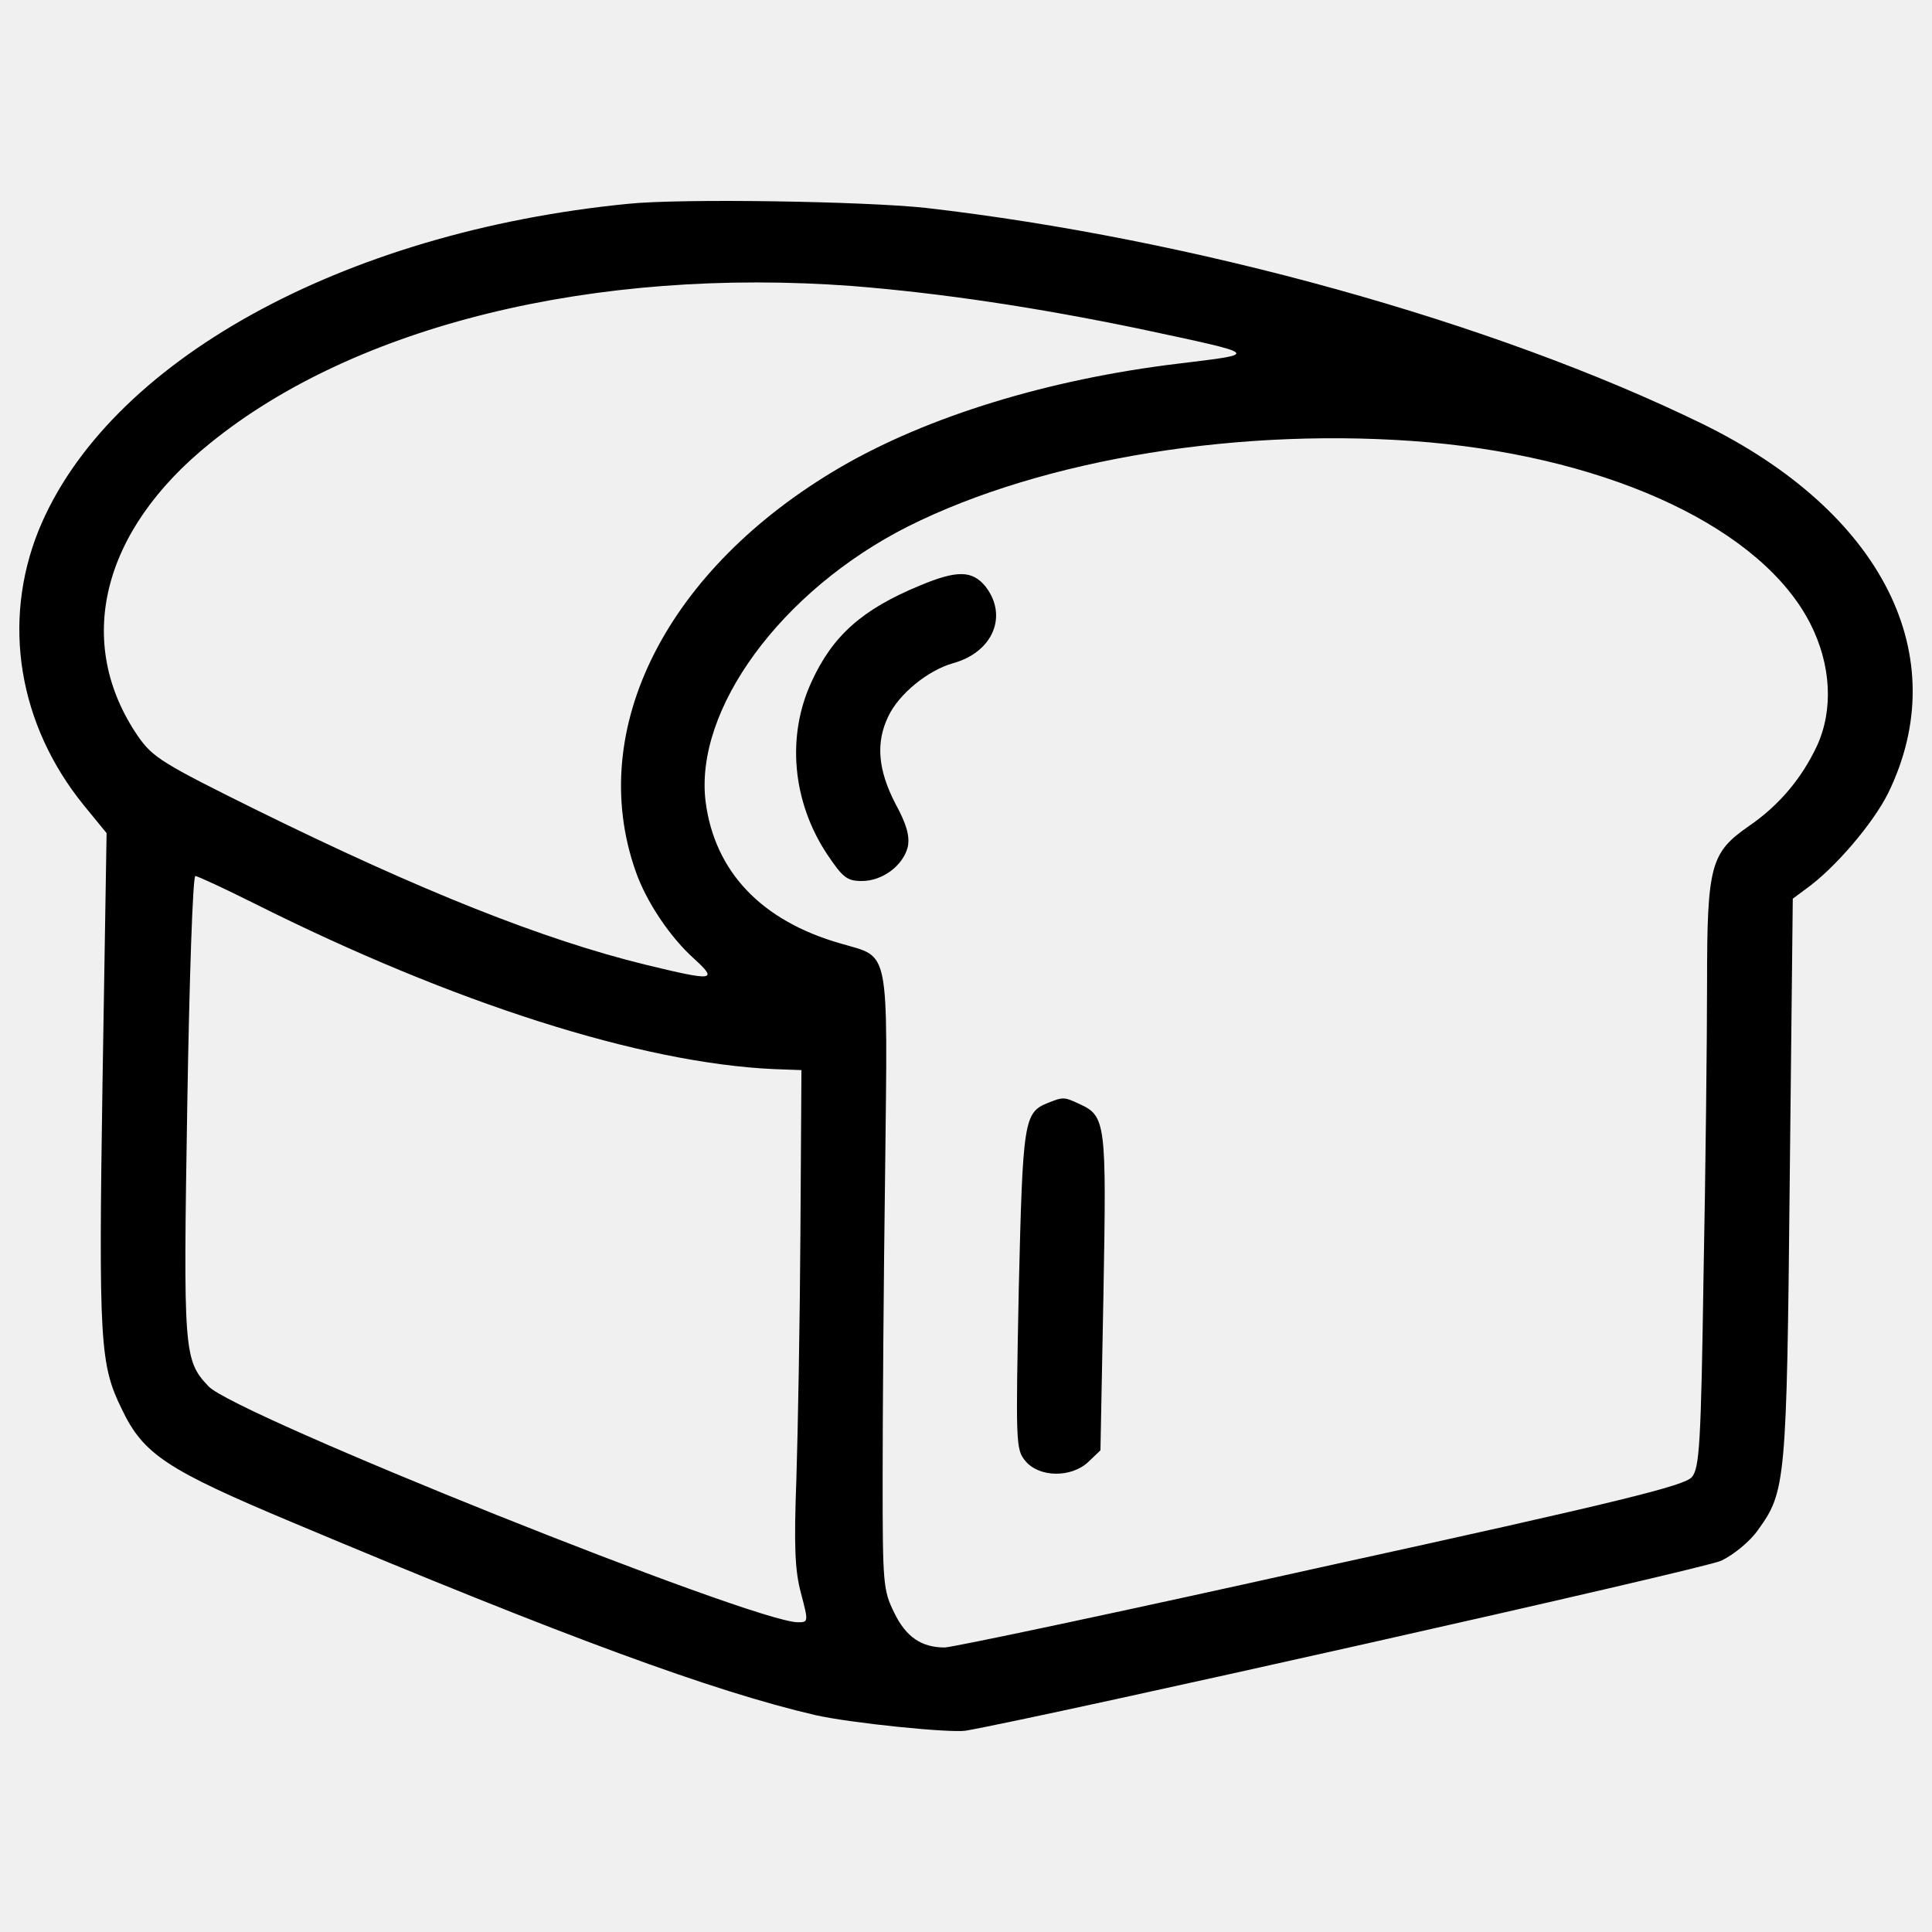
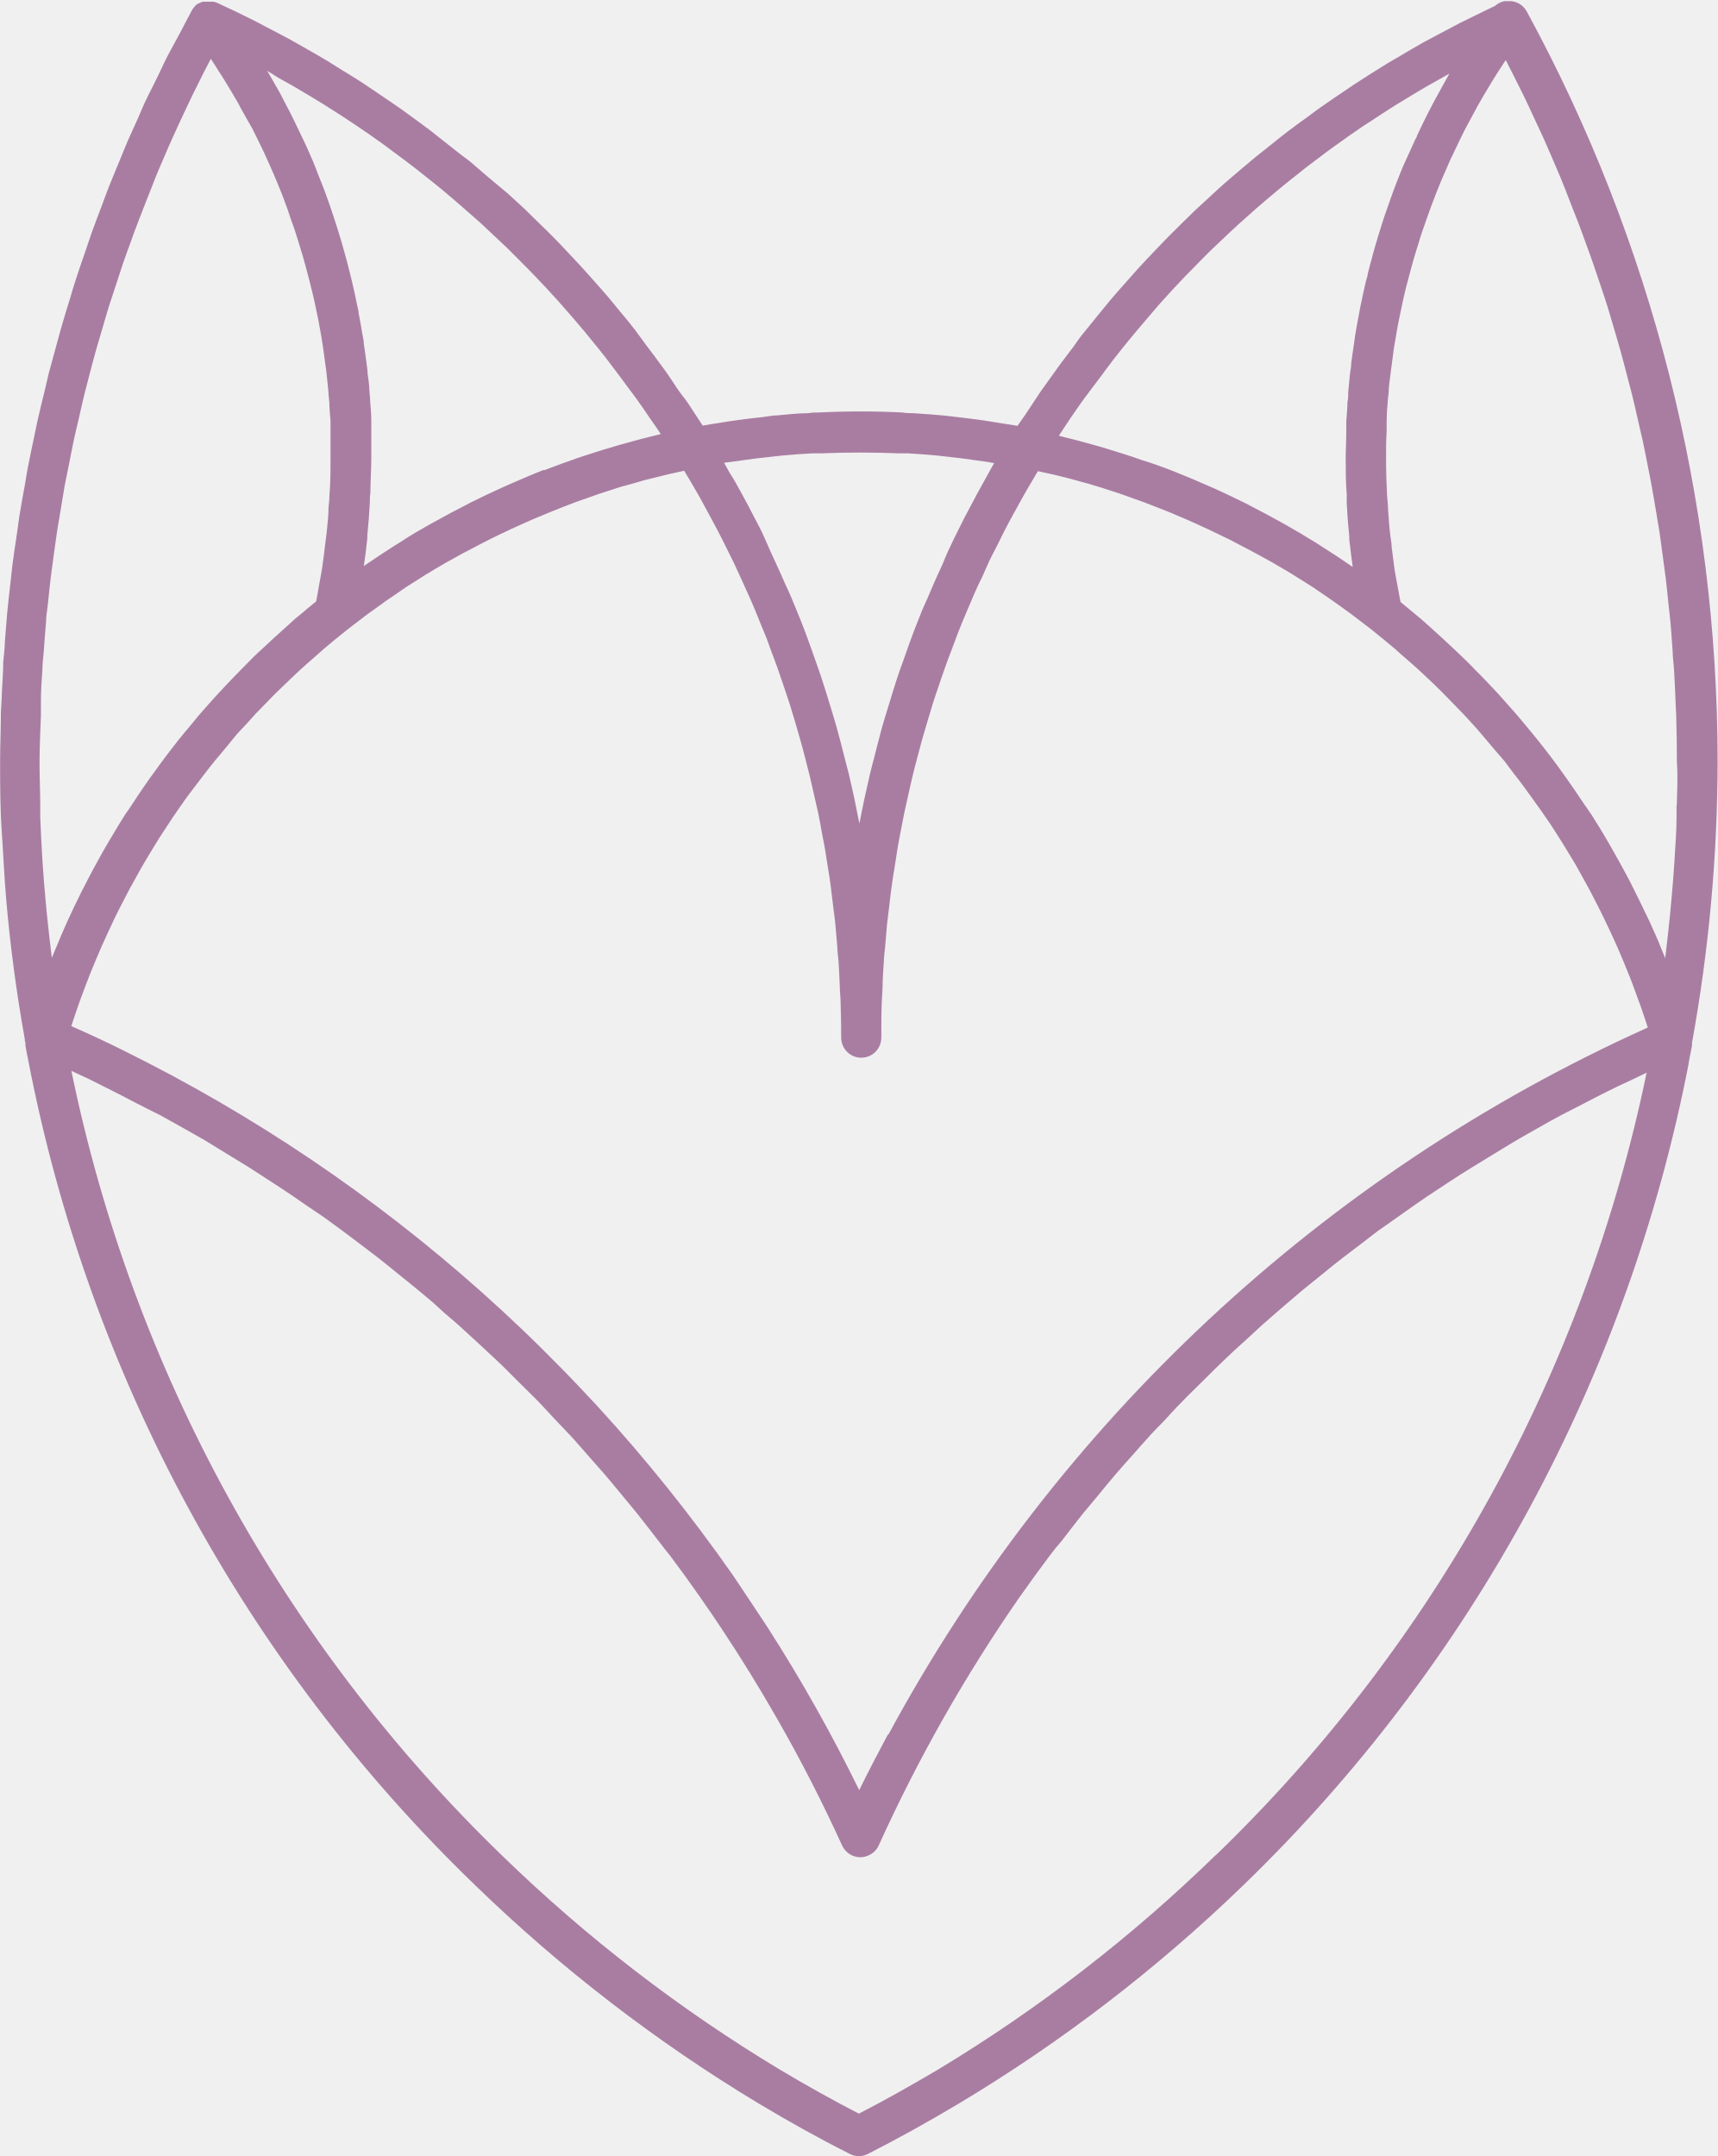
- <svg xmlns="http://www.w3.org/2000/svg" version="1.1" x="0px" y="0px" viewBox="0 0 1000 1000" enable-background="new 0 0 1000 1000" xml:space="preserve">
-   <g>
-     <g transform="translate(0,511) scale(0.1,-0.1)">
-       <path d="M3250.4,4055C1768,3908.8,554.3,3235.5,199.4,2363.7C8.9,1888.7,95,1358.9,434.3,941.3l117.4-143.5L530.8-481.1c-20.9-1362.4-13-1472,99.2-1701.7c112.2-234.9,229.7-313.2,890-589.8c1409.4-592.5,2171.5-871.7,2698.7-994.4c182.7-41.7,699.5-93.9,780.4-80.9c415,73.1,3823.5,837.8,3909.7,879.6c65.2,31.3,148.8,99.2,190.5,159.2c143.5,198.3,148.8,245.3,164.4,1819.1l15.7,1448.5l70.5,52.2c148.8,107,344.5,336.7,422.8,493.3c347.1,709.9-28.7,1456.3-963.1,1913.1C7729,3444.2,6176.2,3874.9,4790.3,4034.1C4471.8,4068,3527.1,4083.7,3250.4,4055z M4411.8,3629.6c456.7-36.5,947.4-109.6,1487.7-221.8c634.2-135.7,623.8-127.9,198.4-180.1c-673.4-80.9-1297.2-274-1746.1-535C3451.4,2168,3031.2,1338,3289.6,602c54.8-159.2,180.1-344.5,302.8-454.1c125.3-114.8,104.4-117.4-250.6-31.3c-532.4,130.5-1161.4,381-2014.9,801.3c-485.4,240.1-535,271.4-610.7,378.4c-334.1,485.4-193.1,1064.8,370.6,1519C1838.4,3426,3075.5,3728.7,4411.8,3629.6z M7397.6,2820.5c957.8-86.1,1725.2-451.5,1973.1-939.6c107-211.4,120-443.7,33.9-631.6c-78.3-167-195.8-308-352.3-415C8853.9,696,8835.7,633.4,8835.7,20c0-292.3-7.8-976.1-18.3-1516.4c-13-863.9-20.9-991.8-60-1038.7c-36.6-44.4-360.2-125.3-1920.9-467.2c-1030.9-229.7-1907.9-415-1947-415c-120,0-201,54.8-261,180.1c-57.4,114.9-60,151.4-60,694.3c0,315.8,5.2,1033.5,13,1597.3c13.1,1171.9,26.1,1096.2-229.7,1171.9c-412.4,117.4-652.5,373.2-699.5,733.4c-60,477.6,391.5,1093.6,1046.6,1425C5401,2736.9,6437.1,2904,7397.6,2820.5z M1319.1,432.4c1025.7-514.2,1999.2-824.8,2685.6-856l143.5-5.2l-5.2-835.2c-2.6-459.4-13.1-1033.5-20.9-1278.9c-13-352.3-7.8-475,23.5-592.5c39.2-148.8,39.2-151.4-15.6-151.4c-229.7,0-2915.3,1075.3-3051,1221.4C951-1929.6,948.4-1890.4,969.3-611.6C979.8,40.9,998,575.9,1011.1,575.9C1021.5,575.9,1162.5,510.7,1319.1,432.4z" />
-       <path d="M4761.5,2079.3c-297.5-122.7-451.5-258.4-561.1-498.5c-130.5-281.9-99.2-621.2,80.9-892.6c80.9-120,101.8-138.3,180.1-138.3c107,0,214,80.9,237.5,177.5c10.4,54.8-5.2,114.8-65.2,224.5c-88.7,172.3-101.8,313.2-36.5,448.9c54.8,117.4,206.2,240.1,336.7,276.7c206.2,57.4,284.5,245.3,167.1,396.7C5033,2157.6,4954.7,2160.2,4761.5,2079.3z" />
-       <path d="M5424.5-598.5c-125.3-49.6-130.5-91.3-151.4-965.7c-15.7-796-15.7-827.4,33.9-887.4c70.5-86.1,237.5-88.8,326.2-5.2l62.7,60l15.6,811.7c15.7,884.8,13,918.7-125.3,981.3C5508-567.2,5502.8-567.2,5424.5-598.5z" />
-     </g>
+ <svg xmlns="http://www.w3.org/2000/svg" width="47" height="59" viewBox="0 0 47 59" fill="none">
+   <g clip-path="url(#clip0_7_9)">
+     <path d="M47 20.843C47.001 13.668 45.204 6.608 41.777 0.312V0.312C41.77 0.299 41.761 0.286 41.752 0.274C41.685 0.171 41.586 0.095 41.47 0.057C41.431 0.043 41.391 0.035 41.35 0.031H41.209H41.169C41.144 0.036 41.12 0.042 41.096 0.05L41.053 0.069L40.99 0.101L40.949 0.129L40.908 0.161L40.378 0.419L39.948 0.63C39.748 0.734 39.55 0.841 39.352 0.945L38.957 1.156C38.737 1.279 38.524 1.405 38.308 1.534L37.994 1.717C37.68 1.909 37.367 2.108 37.053 2.312L36.868 2.438C36.621 2.602 36.376 2.769 36.134 2.939C36.018 3.021 35.905 3.106 35.792 3.191C35.604 3.327 35.419 3.459 35.233 3.601C35.108 3.695 34.986 3.796 34.863 3.894L34.361 4.294L33.985 4.609C33.828 4.741 33.671 4.877 33.514 5.012C33.358 5.148 33.267 5.239 33.141 5.352L32.693 5.765L32.326 6.124C32.184 6.266 32.04 6.405 31.899 6.55C31.758 6.695 31.661 6.798 31.541 6.924C31.422 7.051 31.265 7.214 31.131 7.362L30.785 7.753C30.654 7.901 30.522 8.049 30.393 8.2L30.058 8.61C29.932 8.761 29.807 8.925 29.684 9.07C29.562 9.215 29.468 9.35 29.371 9.492L29.013 9.965C28.91 10.11 28.806 10.254 28.699 10.402C28.593 10.551 28.47 10.717 28.361 10.888C28.251 11.058 28.16 11.187 28.063 11.338L27.843 11.653L27.388 11.581L26.936 11.508C26.701 11.474 26.463 11.445 26.224 11.417L25.82 11.37C25.544 11.344 25.265 11.325 24.985 11.307C24.888 11.307 24.791 11.307 24.694 11.288C23.931 11.25 23.166 11.25 22.404 11.288C22.306 11.288 22.212 11.288 22.118 11.307C21.836 11.307 21.554 11.341 21.271 11.367C21.136 11.367 21.002 11.398 20.87 11.414C20.628 11.439 20.387 11.467 20.145 11.502C19.994 11.521 19.831 11.549 19.693 11.571C19.555 11.593 19.38 11.618 19.229 11.647C19.157 11.534 19.082 11.423 19.009 11.313C18.937 11.203 18.812 10.998 18.696 10.856C18.58 10.714 18.47 10.541 18.357 10.368C18.244 10.195 18.147 10.072 18.043 9.927C17.94 9.782 17.808 9.612 17.689 9.454L17.375 9.026C17.253 8.868 17.127 8.711 17.002 8.566L16.66 8.15C16.531 7.999 16.4 7.851 16.268 7.703C16.136 7.555 16.033 7.435 15.913 7.306C15.794 7.177 15.64 7.016 15.506 6.871C15.371 6.726 15.264 6.613 15.142 6.49C15.019 6.367 14.856 6.206 14.712 6.068L14.339 5.702L13.893 5.293L13.495 4.962C13.344 4.83 13.181 4.7 13.034 4.568C12.886 4.436 12.77 4.344 12.639 4.253L12.155 3.872L11.757 3.557C11.591 3.431 11.421 3.311 11.255 3.188C11.089 3.065 10.985 2.99 10.847 2.895C10.709 2.801 10.499 2.656 10.323 2.539L9.916 2.265C9.734 2.145 9.546 2.032 9.36 1.919L8.959 1.667C8.764 1.55 8.567 1.44 8.369 1.326L7.977 1.103C7.758 0.983 7.535 0.869 7.315 0.753L6.973 0.573C6.638 0.403 6.296 0.239 5.951 0.082C5.916 0.067 5.881 0.055 5.844 0.047H5.8H5.728H5.665H5.587H5.562H5.546C5.512 0.057 5.479 0.072 5.449 0.091H5.427C5.39 0.115 5.356 0.144 5.326 0.176V0.176C5.319 0.184 5.313 0.192 5.308 0.202C5.286 0.224 5.268 0.25 5.254 0.277V0.277C5.148 0.473 5.047 0.674 4.941 0.873C4.834 1.071 4.734 1.257 4.627 1.452C4.52 1.648 4.436 1.843 4.341 2.038C4.247 2.234 4.138 2.448 4.028 2.668C3.918 2.889 3.858 3.05 3.774 3.239C3.689 3.428 3.576 3.67 3.482 3.888C3.388 4.105 3.338 4.244 3.262 4.423C3.165 4.656 3.068 4.889 2.974 5.126C2.911 5.283 2.855 5.441 2.795 5.604C2.698 5.863 2.597 6.118 2.506 6.376C2.45 6.534 2.4 6.691 2.346 6.849C2.255 7.114 2.161 7.375 2.077 7.643C2.023 7.807 1.976 7.958 1.926 8.137C1.845 8.399 1.763 8.66 1.688 8.922C1.644 9.073 1.603 9.237 1.562 9.379C1.485 9.656 1.41 9.933 1.336 10.21C1.299 10.358 1.267 10.503 1.233 10.651C1.161 10.938 1.092 11.225 1.026 11.515L0.941 11.921C0.878 12.236 0.812 12.523 0.756 12.822C0.728 12.973 0.706 13.121 0.681 13.269C0.627 13.559 0.574 13.852 0.527 14.142C0.505 14.287 0.486 14.435 0.467 14.58C0.423 14.876 0.376 15.172 0.339 15.468C0.317 15.66 0.298 15.85 0.276 16.042C0.248 16.294 0.216 16.549 0.194 16.801C0.173 17.053 0.154 17.317 0.132 17.576C0.132 17.765 0.1 17.951 0.088 18.14C0.088 18.414 0.063 18.688 0.05 18.962C0.05 19.135 0.031 19.309 0.025 19.482C0.025 19.929 0.003 20.38 0.003 20.827C0.003 21.457 0.003 22.103 0.047 22.742C0.091 23.382 0.116 24.003 0.173 24.655C0.285 25.927 0.454 27.188 0.678 28.435C0.678 28.463 0.678 28.492 0.696 28.545V28.615C0.721 28.753 0.747 28.895 0.775 29.027C2.434 37.634 6.704 45.514 12.999 51.587C15.356 53.873 17.965 55.881 20.776 57.573C21.572 58.049 22.407 58.518 23.254 58.943C23.331 58.983 23.415 59.003 23.502 59.003C23.588 59.003 23.673 58.983 23.749 58.943C24.537 58.543 25.352 58.093 26.24 57.563C29.058 55.875 31.674 53.866 34.035 51.578C40.295 45.52 44.546 37.672 46.209 29.103C46.209 29.103 46.209 29.103 46.209 29.081C46.241 28.924 46.269 28.766 46.3 28.612C46.299 28.599 46.299 28.586 46.3 28.574V28.536C46.762 25.998 46.996 23.423 47 20.843ZM24.295 47.467C24.025 47.971 23.762 48.478 23.511 48.988C22.762 47.454 21.924 45.966 21.002 44.53C20.688 44.051 20.374 43.585 20.06 43.113C19.489 42.296 18.893 41.5 18.272 40.725C17.651 39.95 17.006 39.198 16.337 38.469C16.001 38.107 15.662 37.748 15.314 37.395C14.966 37.042 14.618 36.695 14.26 36.355C11.396 33.624 8.177 31.293 4.693 29.424C4.256 29.191 3.816 28.964 3.372 28.744C2.929 28.523 2.48 28.313 2.026 28.114L1.992 28.098L1.951 28.079C1.973 28.016 1.992 27.953 2.014 27.887L2.146 27.503C2.196 27.358 2.249 27.216 2.302 27.077C2.356 26.939 2.397 26.822 2.447 26.696C2.497 26.57 2.56 26.416 2.619 26.277C2.679 26.139 2.723 26.028 2.779 25.902C2.836 25.776 2.902 25.631 2.964 25.496C3.027 25.36 3.077 25.25 3.137 25.127C3.196 25.004 3.269 24.86 3.338 24.727L3.526 24.365C3.595 24.236 3.667 24.107 3.739 23.977C3.811 23.848 3.871 23.738 3.94 23.621C4.009 23.505 4.094 23.366 4.169 23.24L4.382 22.894L4.627 22.522C4.702 22.409 4.774 22.295 4.853 22.185L5.11 21.819L5.348 21.504C5.436 21.385 5.53 21.268 5.621 21.148C5.712 21.029 5.784 20.937 5.869 20.833C5.954 20.729 6.064 20.6 6.161 20.484C6.258 20.367 6.33 20.279 6.418 20.169C6.506 20.058 6.625 19.939 6.732 19.825C6.838 19.712 6.904 19.63 6.992 19.535L7.325 19.195C7.412 19.104 7.5 19.012 7.591 18.924C7.682 18.836 7.833 18.691 7.955 18.575C8.077 18.458 8.125 18.411 8.212 18.332C8.354 18.203 8.495 18.08 8.639 17.954L8.859 17.759C9.078 17.573 9.301 17.39 9.53 17.21L10.047 16.814L10.229 16.684L10.578 16.432L10.797 16.284L11.111 16.067L11.349 15.916L11.663 15.717L11.914 15.566L12.228 15.383L12.491 15.238C12.591 15.182 12.695 15.122 12.805 15.068C12.915 15.015 12.984 14.974 13.075 14.926L13.388 14.766L13.664 14.63L13.978 14.482L14.26 14.353L14.574 14.214L14.859 14.095L15.173 13.966L15.462 13.852L15.775 13.732L16.07 13.629L16.384 13.518L16.682 13.421L16.996 13.32L17.309 13.235L17.623 13.143L17.937 13.065L18.269 12.983L18.583 12.913L18.721 12.882L18.897 13.175L19.144 13.603C19.232 13.761 19.317 13.918 19.402 14.076C19.486 14.233 19.558 14.366 19.634 14.511C19.709 14.655 19.797 14.826 19.878 14.993L20.095 15.431L20.321 15.925C20.387 16.07 20.456 16.218 20.521 16.366C20.587 16.514 20.663 16.7 20.732 16.867C20.801 17.034 20.854 17.182 20.914 17.314C20.973 17.447 21.045 17.655 21.108 17.828C21.171 18.001 21.221 18.124 21.274 18.275C21.328 18.427 21.394 18.625 21.453 18.798L21.604 19.249L21.764 19.778C21.808 19.929 21.855 20.093 21.895 20.232C21.936 20.37 21.993 20.594 22.04 20.773C22.087 20.953 22.121 21.088 22.156 21.227C22.19 21.366 22.241 21.593 22.281 21.775C22.322 21.958 22.354 22.09 22.385 22.229C22.416 22.368 22.457 22.604 22.491 22.793C22.526 22.982 22.551 23.089 22.576 23.24C22.601 23.391 22.636 23.625 22.667 23.814C22.698 24.003 22.714 24.11 22.733 24.261C22.752 24.412 22.783 24.652 22.805 24.85C22.824 24.995 22.843 25.14 22.858 25.285C22.877 25.493 22.893 25.704 22.912 25.915C22.912 26.05 22.937 26.183 22.946 26.318C22.962 26.551 22.971 26.784 22.981 27.017C22.981 27.128 22.997 27.241 23 27.355C23.012 27.701 23.018 28.048 23.018 28.394C23.018 28.54 23.076 28.681 23.179 28.784C23.282 28.887 23.422 28.945 23.567 28.945C23.713 28.945 23.853 28.887 23.956 28.784C24.059 28.681 24.116 28.54 24.116 28.394C24.116 28.048 24.116 27.701 24.132 27.358L24.151 27.014C24.151 26.781 24.17 26.551 24.185 26.321C24.185 26.186 24.21 26.05 24.22 25.915C24.239 25.707 24.254 25.499 24.273 25.285C24.289 25.14 24.308 24.995 24.327 24.847C24.349 24.652 24.37 24.456 24.399 24.261C24.427 24.066 24.443 23.946 24.468 23.807C24.493 23.669 24.524 23.432 24.556 23.243C24.587 23.054 24.612 22.928 24.64 22.783C24.669 22.639 24.709 22.415 24.747 22.235C24.785 22.056 24.816 21.92 24.85 21.772C24.885 21.624 24.929 21.41 24.973 21.23C25.017 21.051 25.051 20.915 25.092 20.767C25.133 20.619 25.183 20.414 25.233 20.238C25.283 20.061 25.324 19.923 25.368 19.778C25.412 19.633 25.471 19.428 25.525 19.255C25.578 19.082 25.628 18.94 25.679 18.795C25.729 18.65 25.791 18.455 25.854 18.285C25.917 18.115 25.964 17.97 26.024 17.825C26.083 17.68 26.146 17.491 26.212 17.324C26.278 17.157 26.337 17.009 26.397 16.87C26.456 16.732 26.535 16.539 26.607 16.376C26.679 16.212 26.739 16.061 26.808 15.928C26.877 15.796 26.955 15.613 27.031 15.44C27.106 15.267 27.175 15.147 27.25 14.999C27.325 14.851 27.407 14.684 27.489 14.52C27.57 14.356 27.642 14.23 27.721 14.085C27.799 13.94 27.893 13.77 27.981 13.613C28.069 13.455 28.144 13.329 28.229 13.184L28.401 12.894L28.536 12.923L28.85 12.992L29.183 13.074L29.474 13.153L29.807 13.244L30.099 13.332L30.412 13.433L30.701 13.528L31.014 13.641L31.3 13.742L31.614 13.865L31.896 13.975C32.002 14.016 32.109 14.06 32.21 14.107L32.489 14.224L32.802 14.366L33.078 14.492L33.392 14.643L33.659 14.772L33.972 14.936L34.236 15.075C34.34 15.128 34.44 15.188 34.55 15.245L34.81 15.389L35.124 15.572C35.208 15.623 35.293 15.67 35.375 15.723L35.688 15.919L35.927 16.07L36.24 16.284C36.313 16.335 36.388 16.382 36.46 16.435L36.808 16.684L36.987 16.814L37.498 17.204C37.724 17.384 37.95 17.57 38.17 17.755L38.383 17.945C38.53 18.07 38.678 18.2 38.819 18.329C38.904 18.404 38.982 18.486 39.067 18.562C39.151 18.637 39.321 18.801 39.443 18.924C39.566 19.047 39.613 19.098 39.697 19.183C39.782 19.268 39.929 19.419 40.042 19.538C40.155 19.658 40.212 19.724 40.297 19.816C40.381 19.907 40.513 20.055 40.61 20.175L40.858 20.468L41.172 20.833L41.407 21.148C41.504 21.271 41.601 21.394 41.692 21.52C41.783 21.646 41.846 21.731 41.921 21.835L42.191 22.213L42.408 22.528C42.492 22.657 42.577 22.783 42.658 22.916C42.74 23.048 42.8 23.139 42.866 23.25L43.104 23.643L43.298 23.99L43.518 24.393C43.581 24.51 43.64 24.626 43.7 24.746C43.76 24.866 43.838 25.017 43.904 25.156C43.97 25.294 44.02 25.398 44.076 25.518L44.265 25.934C44.318 26.057 44.371 26.183 44.422 26.305C44.472 26.428 44.538 26.586 44.594 26.728C44.651 26.869 44.691 26.98 44.738 27.109C44.785 27.238 44.842 27.392 44.895 27.537L45.027 27.925L45.09 28.12L45.039 28.142C36.211 32.128 28.929 38.915 24.314 47.46L24.295 47.467ZM1.12 19.576C1.12 19.438 1.12 19.299 1.12 19.16C1.12 18.877 1.142 18.593 1.161 18.31C1.161 18.146 1.186 17.995 1.198 17.818C1.217 17.563 1.233 17.305 1.258 17.05C1.258 16.873 1.292 16.7 1.311 16.527C1.336 16.281 1.361 16.035 1.39 15.793C1.412 15.613 1.44 15.434 1.462 15.254C1.496 15.018 1.525 14.778 1.562 14.539C1.59 14.359 1.622 14.18 1.653 13.997C1.691 13.764 1.728 13.531 1.769 13.294C1.804 13.112 1.841 12.932 1.879 12.749C1.917 12.567 1.967 12.286 2.017 12.056C2.055 11.877 2.099 11.694 2.143 11.511C2.186 11.329 2.243 11.058 2.299 10.831C2.356 10.604 2.393 10.466 2.44 10.283C2.488 10.1 2.557 9.832 2.619 9.612C2.682 9.391 2.726 9.246 2.779 9.064C2.833 8.881 2.908 8.623 2.974 8.402L3.153 7.857C3.222 7.64 3.294 7.422 3.366 7.208C3.438 6.994 3.498 6.843 3.563 6.66C3.629 6.477 3.714 6.235 3.796 6.03C3.877 5.825 3.937 5.664 4.009 5.482C4.081 5.299 4.172 5.066 4.257 4.852C4.341 4.637 4.414 4.486 4.489 4.303C4.564 4.121 4.665 3.897 4.756 3.695C4.846 3.494 4.922 3.333 5.006 3.154C5.091 2.974 5.192 2.753 5.289 2.558C5.386 2.363 5.468 2.196 5.559 2.016C5.65 1.837 5.697 1.745 5.769 1.61C5.857 1.742 5.941 1.878 6.026 2.013C6.067 2.073 6.108 2.136 6.145 2.199C6.277 2.413 6.406 2.631 6.531 2.848L6.587 2.958C6.691 3.141 6.791 3.327 6.901 3.513C6.942 3.588 6.976 3.667 7.017 3.746C7.089 3.894 7.162 4.039 7.231 4.187C7.274 4.278 7.312 4.366 7.353 4.458C7.416 4.596 7.475 4.735 7.535 4.874C7.594 5.012 7.613 5.069 7.654 5.163C7.695 5.258 7.761 5.434 7.811 5.57C7.861 5.705 7.886 5.771 7.921 5.885C7.955 5.998 8.018 6.153 8.062 6.288C8.106 6.424 8.128 6.496 8.162 6.603L8.285 7.006C8.316 7.11 8.344 7.217 8.372 7.321C8.401 7.425 8.444 7.592 8.479 7.728C8.514 7.863 8.532 7.942 8.557 8.043C8.583 8.144 8.62 8.32 8.648 8.456L8.714 8.771L8.79 9.193C8.805 9.3 8.824 9.407 8.84 9.508C8.855 9.609 8.881 9.798 8.899 9.943C8.918 10.088 8.931 10.15 8.94 10.258C8.95 10.365 8.972 10.573 8.987 10.714C8.987 10.812 9.006 10.913 9.012 11.014C9.012 11.181 9.034 11.351 9.044 11.521C9.044 11.606 9.044 11.688 9.044 11.773C9.044 12.028 9.044 12.283 9.044 12.538C9.044 12.876 9.044 13.216 9.015 13.553C9.015 13.666 9 13.777 8.99 13.887C8.99 14.114 8.962 14.337 8.94 14.561C8.924 14.696 8.906 14.829 8.89 14.961C8.865 15.163 8.843 15.364 8.812 15.563C8.79 15.704 8.761 15.843 8.736 15.985C8.711 16.127 8.683 16.3 8.652 16.457C8.504 16.574 8.363 16.694 8.222 16.814L8.081 16.93C7.872 17.117 7.662 17.306 7.453 17.497L7.284 17.655C7.133 17.796 6.97 17.938 6.835 18.083L6.616 18.304C6.487 18.433 6.362 18.565 6.236 18.697L6.013 18.934C5.891 19.066 5.769 19.201 5.65 19.337L5.442 19.573C5.314 19.724 5.188 19.888 5.06 20.033C5.01 20.099 4.956 20.162 4.903 20.225C4.727 20.446 4.558 20.666 4.392 20.893L4.304 21.016C4.166 21.202 4.031 21.391 3.902 21.58L3.739 21.823C3.636 21.977 3.535 22.138 3.425 22.289L3.256 22.56C3.162 22.714 3.071 22.875 2.98 23.023L2.82 23.297C2.726 23.464 2.635 23.631 2.544 23.798C2.5 23.88 2.456 23.962 2.415 24.044C2.29 24.28 2.171 24.519 2.055 24.762L2.036 24.8C1.913 25.055 1.797 25.313 1.685 25.572L1.584 25.817C1.528 25.95 1.471 26.079 1.418 26.211C1.368 25.814 1.324 25.417 1.283 25.02L1.255 24.724C1.22 24.337 1.186 23.946 1.161 23.552V23.549C1.136 23.149 1.117 22.752 1.101 22.352V22.056C1.101 21.656 1.082 21.256 1.082 20.855C1.082 20.455 1.104 19.998 1.12 19.576ZM7.645 2.145L7.98 2.331C8.178 2.445 8.372 2.564 8.57 2.681L8.843 2.848C9.412 3.201 9.967 3.572 10.509 3.963L10.753 4.146C10.941 4.281 11.127 4.423 11.312 4.565C11.409 4.637 11.506 4.716 11.6 4.792C11.77 4.924 11.933 5.056 12.099 5.192L12.394 5.441C12.554 5.576 12.707 5.715 12.867 5.853L13.153 6.105L13.633 6.556L13.884 6.792C14.069 6.975 14.251 7.158 14.433 7.343L14.59 7.504C14.822 7.744 15.051 7.989 15.277 8.241L15.418 8.402C15.59 8.597 15.763 8.796 15.932 8.997C16.011 9.089 16.083 9.18 16.158 9.272C16.296 9.438 16.434 9.609 16.569 9.782L16.808 10.097C16.933 10.264 17.058 10.428 17.181 10.598L17.416 10.913C17.538 11.083 17.657 11.256 17.774 11.43C17.846 11.537 17.921 11.644 17.993 11.745C18.021 11.789 18.05 11.833 18.081 11.877L17.987 11.902C17.695 11.971 17.407 12.047 17.118 12.129L16.949 12.176C16.635 12.268 16.321 12.362 16.008 12.466L15.81 12.532C15.507 12.637 15.206 12.747 14.906 12.863H14.869C14.555 12.986 14.257 13.115 13.956 13.247L13.758 13.335C13.463 13.468 13.169 13.606 12.88 13.751L12.742 13.824C12.475 13.959 12.212 14.101 11.951 14.246L11.804 14.325C11.522 14.485 11.246 14.64 10.97 14.826L10.791 14.936C10.512 15.115 10.232 15.298 9.956 15.49C9.994 15.238 10.025 14.986 10.051 14.731C10.051 14.706 10.051 14.681 10.051 14.652C10.082 14.356 10.104 14.057 10.12 13.755C10.12 13.673 10.12 13.588 10.135 13.502C10.135 13.187 10.16 12.854 10.16 12.529C10.16 12.268 10.16 12.009 10.16 11.751C10.16 11.669 10.16 11.584 10.16 11.502C10.16 11.325 10.142 11.149 10.129 10.976C10.129 10.878 10.113 10.784 10.107 10.686C10.107 10.522 10.076 10.371 10.057 10.198C10.057 10.1 10.035 10.002 10.025 9.908C10.004 9.741 9.982 9.574 9.956 9.41C9.956 9.322 9.931 9.231 9.916 9.142C9.884 8.947 9.85 8.752 9.812 8.56C9.812 8.503 9.793 8.446 9.781 8.389C9.731 8.137 9.677 7.892 9.618 7.646C9.602 7.58 9.586 7.514 9.568 7.447C9.524 7.268 9.477 7.085 9.426 6.906L9.351 6.641C9.304 6.483 9.257 6.326 9.207 6.172C9.179 6.077 9.147 5.986 9.116 5.891C9.066 5.74 9.012 5.576 8.959 5.434C8.928 5.346 8.896 5.258 8.862 5.167C8.799 5.003 8.733 4.852 8.667 4.675L8.583 4.458C8.482 4.225 8.382 3.991 8.269 3.762L8.231 3.68C8.134 3.478 8.037 3.276 7.936 3.075C7.896 2.999 7.855 2.924 7.817 2.848C7.739 2.697 7.657 2.533 7.576 2.397L7.431 2.145L7.312 1.937L7.645 2.145ZM20.051 12.633L20.393 12.586C20.634 12.551 20.876 12.523 21.117 12.498L21.431 12.463C21.701 12.438 21.968 12.419 22.234 12.406H22.479C23.185 12.375 23.894 12.378 24.599 12.406H24.85C25.114 12.422 25.377 12.441 25.641 12.466L25.955 12.501C26.193 12.526 26.431 12.557 26.67 12.592L27.012 12.639L27.203 12.674C27.147 12.768 27.096 12.866 27.043 12.961C26.943 13.14 26.842 13.32 26.745 13.499C26.648 13.679 26.504 13.953 26.384 14.18L26.111 14.728C25.998 14.958 25.889 15.191 25.798 15.427C25.713 15.61 25.628 15.793 25.547 15.979C25.446 16.218 25.346 16.457 25.233 16.7C25.161 16.886 25.086 17.069 25.014 17.255C24.919 17.503 24.832 17.752 24.744 18.004C24.678 18.184 24.612 18.367 24.552 18.549C24.465 18.811 24.386 19.079 24.305 19.343C24.251 19.517 24.198 19.687 24.148 19.86C24.066 20.156 23.991 20.455 23.916 20.751C23.878 20.899 23.837 21.044 23.803 21.192C23.699 21.637 23.602 22.087 23.517 22.538C23.429 22.084 23.335 21.637 23.229 21.189C23.194 21.044 23.153 20.896 23.116 20.751C23.04 20.452 22.965 20.153 22.881 19.857C22.833 19.683 22.777 19.513 22.727 19.343C22.645 19.075 22.564 18.808 22.476 18.543C22.416 18.36 22.35 18.181 22.288 18.001C22.2 17.749 22.109 17.497 22.015 17.245C21.946 17.062 21.87 16.88 21.795 16.694C21.698 16.451 21.598 16.212 21.481 15.969C21.403 15.787 21.318 15.601 21.234 15.418C21.127 15.185 21.017 14.948 20.92 14.719C20.823 14.489 20.738 14.353 20.647 14.17C20.531 13.94 20.409 13.713 20.286 13.49C20.164 13.266 20.089 13.128 19.973 12.951C19.919 12.857 19.869 12.759 19.813 12.664L20.051 12.633ZM29.289 11.448C29.408 11.275 29.524 11.105 29.647 10.935L29.882 10.62C30.004 10.453 30.127 10.305 30.252 10.125L30.491 9.81C30.625 9.637 30.764 9.467 30.901 9.297L31.124 9.029C31.3 8.819 31.479 8.609 31.661 8.399L31.777 8.267C31.999 8.018 32.225 7.775 32.457 7.533C32.517 7.47 32.583 7.406 32.646 7.343C32.815 7.167 32.987 6.994 33.16 6.824L33.42 6.578C33.574 6.43 33.734 6.282 33.891 6.137L34.173 5.885C34.33 5.743 34.487 5.608 34.647 5.472L34.939 5.226C35.105 5.088 35.271 4.952 35.441 4.82L35.717 4.6L36.309 4.152L36.517 4.001C36.786 3.806 37.059 3.613 37.335 3.428L37.489 3.33C37.715 3.179 37.944 3.031 38.173 2.886L38.468 2.706C38.656 2.593 38.841 2.479 39.032 2.369L39.368 2.18L39.66 2.016L39.55 2.215C39.503 2.3 39.453 2.385 39.409 2.47C39.327 2.615 39.249 2.763 39.17 2.911L39.048 3.147C38.954 3.333 38.866 3.522 38.775 3.711C38.775 3.749 38.737 3.79 38.719 3.831C38.615 4.061 38.515 4.291 38.405 4.524L38.32 4.729C38.254 4.896 38.188 5.063 38.126 5.23L38.032 5.494L37.872 5.951C37.843 6.046 37.812 6.137 37.784 6.228C37.734 6.383 37.687 6.543 37.643 6.695C37.618 6.783 37.589 6.871 37.567 6.962C37.517 7.139 37.473 7.318 37.426 7.495C37.426 7.564 37.392 7.63 37.376 7.696C37.32 7.942 37.266 8.188 37.216 8.437L37.188 8.594C37.15 8.79 37.112 8.988 37.081 9.186L37.044 9.451C37.018 9.615 36.996 9.782 36.974 9.949C36.974 10.043 36.953 10.141 36.94 10.236L36.893 10.724C36.893 10.818 36.893 10.913 36.871 11.011C36.871 11.184 36.849 11.36 36.84 11.534C36.84 11.615 36.84 11.697 36.84 11.782C36.84 12.037 36.824 12.296 36.824 12.554C36.824 12.869 36.824 13.203 36.852 13.528C36.852 13.613 36.852 13.698 36.852 13.78C36.868 14.095 36.89 14.381 36.921 14.681C36.921 14.706 36.921 14.731 36.921 14.756C36.949 15.008 36.981 15.264 37.015 15.515C36.745 15.326 36.473 15.147 36.197 14.974L36.021 14.86C35.748 14.69 35.469 14.523 35.19 14.366L35.042 14.284C34.782 14.139 34.522 13.997 34.258 13.865L34.123 13.792C33.834 13.647 33.543 13.512 33.251 13.376L33.053 13.291C32.755 13.159 32.451 13.03 32.147 12.91L32.109 12.894C31.811 12.778 31.513 12.671 31.212 12.579L31.018 12.51C30.704 12.409 30.406 12.312 30.099 12.223L29.929 12.176C29.644 12.094 29.358 12.019 29.07 11.949L28.975 11.924C29.004 11.88 29.032 11.833 29.063 11.789L29.289 11.448ZM45.877 22.043V22.342C45.877 22.736 45.846 23.13 45.821 23.521C45.821 23.521 45.821 23.536 45.821 23.543C45.795 23.943 45.764 24.343 45.726 24.74L45.698 25.036C45.66 25.42 45.617 25.805 45.57 26.189C45.57 26.189 45.57 26.214 45.57 26.227C45.523 26.107 45.469 25.987 45.422 25.868C45.375 25.748 45.35 25.691 45.312 25.606C45.212 25.379 45.112 25.152 44.999 24.932L44.952 24.831C44.829 24.576 44.704 24.324 44.575 24.072L44.453 23.845C44.359 23.672 44.265 23.498 44.167 23.328C44.117 23.237 44.064 23.146 44.011 23.054C43.92 22.9 43.829 22.739 43.734 22.591C43.678 22.5 43.618 22.409 43.562 22.314L43.248 21.857L43.079 21.605C42.957 21.426 42.831 21.252 42.706 21.076L42.59 20.915C42.423 20.688 42.251 20.468 42.075 20.247L41.928 20.068C41.799 19.907 41.667 19.753 41.535 19.595L41.328 19.359C41.209 19.224 41.09 19.088 40.968 18.956L40.742 18.716C40.62 18.584 40.491 18.455 40.362 18.326C40.29 18.25 40.218 18.174 40.143 18.102C39.995 17.957 39.848 17.818 39.697 17.677L39.522 17.513C39.312 17.32 39.103 17.131 38.894 16.946L38.759 16.835L38.323 16.473C38.292 16.316 38.264 16.158 38.236 16.001C38.207 15.843 38.182 15.72 38.16 15.579C38.132 15.38 38.107 15.178 38.082 14.977C38.082 14.845 38.047 14.712 38.035 14.577C38.01 14.353 37.997 14.129 37.981 13.902C37.981 13.792 37.963 13.679 37.956 13.569C37.938 13.232 37.928 12.891 37.928 12.554C37.928 12.299 37.928 12.044 37.944 11.792C37.944 11.707 37.944 11.625 37.944 11.543C37.944 11.373 37.953 11.203 37.972 11.033C37.972 10.935 37.991 10.834 38 10.736C38 10.585 38.025 10.421 38.044 10.283C38.063 10.144 38.069 10.072 38.085 9.968C38.101 9.864 38.12 9.681 38.141 9.536C38.163 9.391 38.179 9.322 38.195 9.221C38.21 9.12 38.242 8.941 38.27 8.802L38.336 8.487C38.364 8.352 38.392 8.213 38.424 8.078C38.455 7.942 38.477 7.86 38.502 7.762C38.527 7.665 38.571 7.495 38.609 7.359C38.647 7.224 38.668 7.145 38.697 7.044L38.819 6.647C38.85 6.54 38.885 6.436 38.919 6.332C38.954 6.228 39.01 6.071 39.057 5.938C39.105 5.806 39.13 5.731 39.17 5.623C39.211 5.516 39.271 5.362 39.321 5.23L39.443 4.93C39.5 4.795 39.559 4.666 39.616 4.533C39.672 4.401 39.7 4.338 39.748 4.244C39.795 4.149 39.876 3.973 39.942 3.837L40.074 3.569C40.149 3.424 40.227 3.28 40.306 3.135C40.35 3.059 40.387 2.983 40.428 2.908C40.541 2.709 40.657 2.511 40.776 2.316L40.811 2.256C40.936 2.051 41.068 1.846 41.203 1.644L41.419 2.07L41.686 2.605C41.783 2.804 41.877 3.002 41.968 3.204C42.059 3.406 42.138 3.563 42.219 3.743C42.301 3.922 42.398 4.149 42.486 4.354C42.574 4.559 42.643 4.716 42.718 4.899C42.793 5.082 42.884 5.311 42.966 5.529C43.047 5.746 43.11 5.891 43.179 6.071C43.248 6.25 43.336 6.496 43.411 6.701C43.487 6.906 43.543 7.063 43.606 7.246C43.669 7.429 43.75 7.677 43.819 7.876C43.888 8.074 43.941 8.241 43.998 8.424L44.193 9.082C44.246 9.265 44.302 9.448 44.352 9.634C44.403 9.82 44.472 10.078 44.528 10.299C44.585 10.519 44.625 10.667 44.672 10.85C44.719 11.033 44.776 11.303 44.829 11.53C44.883 11.757 44.914 11.896 44.955 12.079C44.995 12.261 45.046 12.535 45.093 12.765C45.14 12.995 45.165 13.131 45.199 13.313C45.243 13.547 45.278 13.78 45.319 14.013C45.347 14.195 45.381 14.375 45.41 14.558C45.444 14.794 45.475 15.034 45.507 15.27C45.532 15.449 45.557 15.629 45.579 15.809C45.61 16.051 45.632 16.297 45.657 16.539C45.676 16.716 45.698 16.889 45.714 17.066C45.736 17.321 45.752 17.573 45.77 17.825C45.77 17.992 45.799 18.159 45.808 18.329C45.827 18.609 45.836 18.893 45.849 19.176L45.868 19.592C45.88 20.012 45.886 20.432 45.886 20.852C45.915 21.243 45.893 21.659 45.883 22.043H45.877ZM33.267 50.765C30.969 53.004 28.423 54.971 25.679 56.628C24.907 57.085 24.192 57.485 23.502 57.841C22.764 57.459 22.037 57.053 21.337 56.634C18.599 54.986 16.057 53.028 13.761 50.8C7.753 44.998 3.636 37.504 1.954 29.305L2.447 29.535L3.074 29.85C3.297 29.96 3.513 30.076 3.733 30.19C3.952 30.303 4.144 30.401 4.36 30.505L5.01 30.867L5.609 31.207L6.236 31.592L6.823 31.951L7.45 32.357C7.641 32.483 7.833 32.606 8.021 32.735C8.209 32.865 8.429 33.019 8.648 33.164C8.868 33.309 9.022 33.425 9.204 33.558C9.386 33.69 9.605 33.857 9.806 34.008L10.345 34.418C10.543 34.572 10.738 34.733 10.935 34.893C11.133 35.054 11.283 35.171 11.456 35.316C11.629 35.461 11.842 35.631 12.033 35.813C12.225 35.996 12.372 36.103 12.535 36.251C12.698 36.399 12.915 36.598 13.103 36.771C13.291 36.944 13.416 37.067 13.586 37.221C13.755 37.376 13.956 37.584 14.141 37.767C14.326 37.949 14.455 38.082 14.605 38.227C14.756 38.371 14.966 38.608 15.148 38.8C15.33 38.992 15.446 39.115 15.59 39.266C15.735 39.417 15.948 39.669 16.127 39.871C16.305 40.073 16.406 40.186 16.541 40.34C16.726 40.555 16.905 40.778 17.087 40.996C17.209 41.147 17.338 41.295 17.457 41.446C17.651 41.689 17.84 41.938 18.031 42.183C18.131 42.319 18.238 42.448 18.345 42.583C18.625 42.957 18.899 43.335 19.166 43.718L19.188 43.752C19.377 44.017 19.558 44.288 19.737 44.556C20.277 45.368 20.788 46.198 21.271 47.044C21.917 48.172 22.51 49.331 23.047 50.51C23.092 50.604 23.163 50.684 23.251 50.74C23.339 50.795 23.441 50.825 23.546 50.825C23.621 50.823 23.696 50.806 23.765 50.774C23.889 50.722 23.988 50.626 24.044 50.504C25.12 48.127 26.41 45.853 27.896 43.711C28.172 43.319 28.455 42.93 28.743 42.546C28.841 42.416 28.944 42.291 29.057 42.161C29.252 41.909 29.443 41.657 29.64 41.411L30.011 40.967C30.192 40.747 30.371 40.526 30.556 40.312C30.694 40.151 30.832 39.997 30.971 39.843C31.108 39.688 31.325 39.439 31.507 39.241C31.689 39.042 31.821 38.926 31.956 38.772C32.09 38.617 32.31 38.394 32.492 38.208L32.966 37.741C33.144 37.562 33.326 37.382 33.511 37.206C33.697 37.029 33.841 36.891 34.004 36.749C34.167 36.607 34.371 36.406 34.559 36.239L35.07 35.794L35.638 35.309L36.172 34.878C36.363 34.723 36.554 34.563 36.749 34.415C36.943 34.267 37.112 34.137 37.294 34.002C37.476 33.866 37.687 33.687 37.887 33.558L38.449 33.161C38.65 33.019 38.85 32.877 39.051 32.742L39.628 32.361C39.832 32.225 40.039 32.093 40.256 31.96C40.472 31.828 40.648 31.721 40.842 31.601C41.037 31.482 41.263 31.343 41.47 31.22C41.677 31.097 41.868 30.993 42.066 30.88C42.263 30.766 42.495 30.637 42.712 30.521L43.324 30.206C43.543 30.092 43.76 29.979 43.982 29.869C44.205 29.758 44.393 29.667 44.61 29.569L45.058 29.355C43.368 37.521 39.26 44.984 33.273 50.765H33.267Z" fill="#A97DA2" />
  </g>
+   <defs>
+     <clipPath id="clip0_7_9">
+       <rect width="47" height="59" fill="white" />
+     </clipPath>
+   </defs>
</svg>
